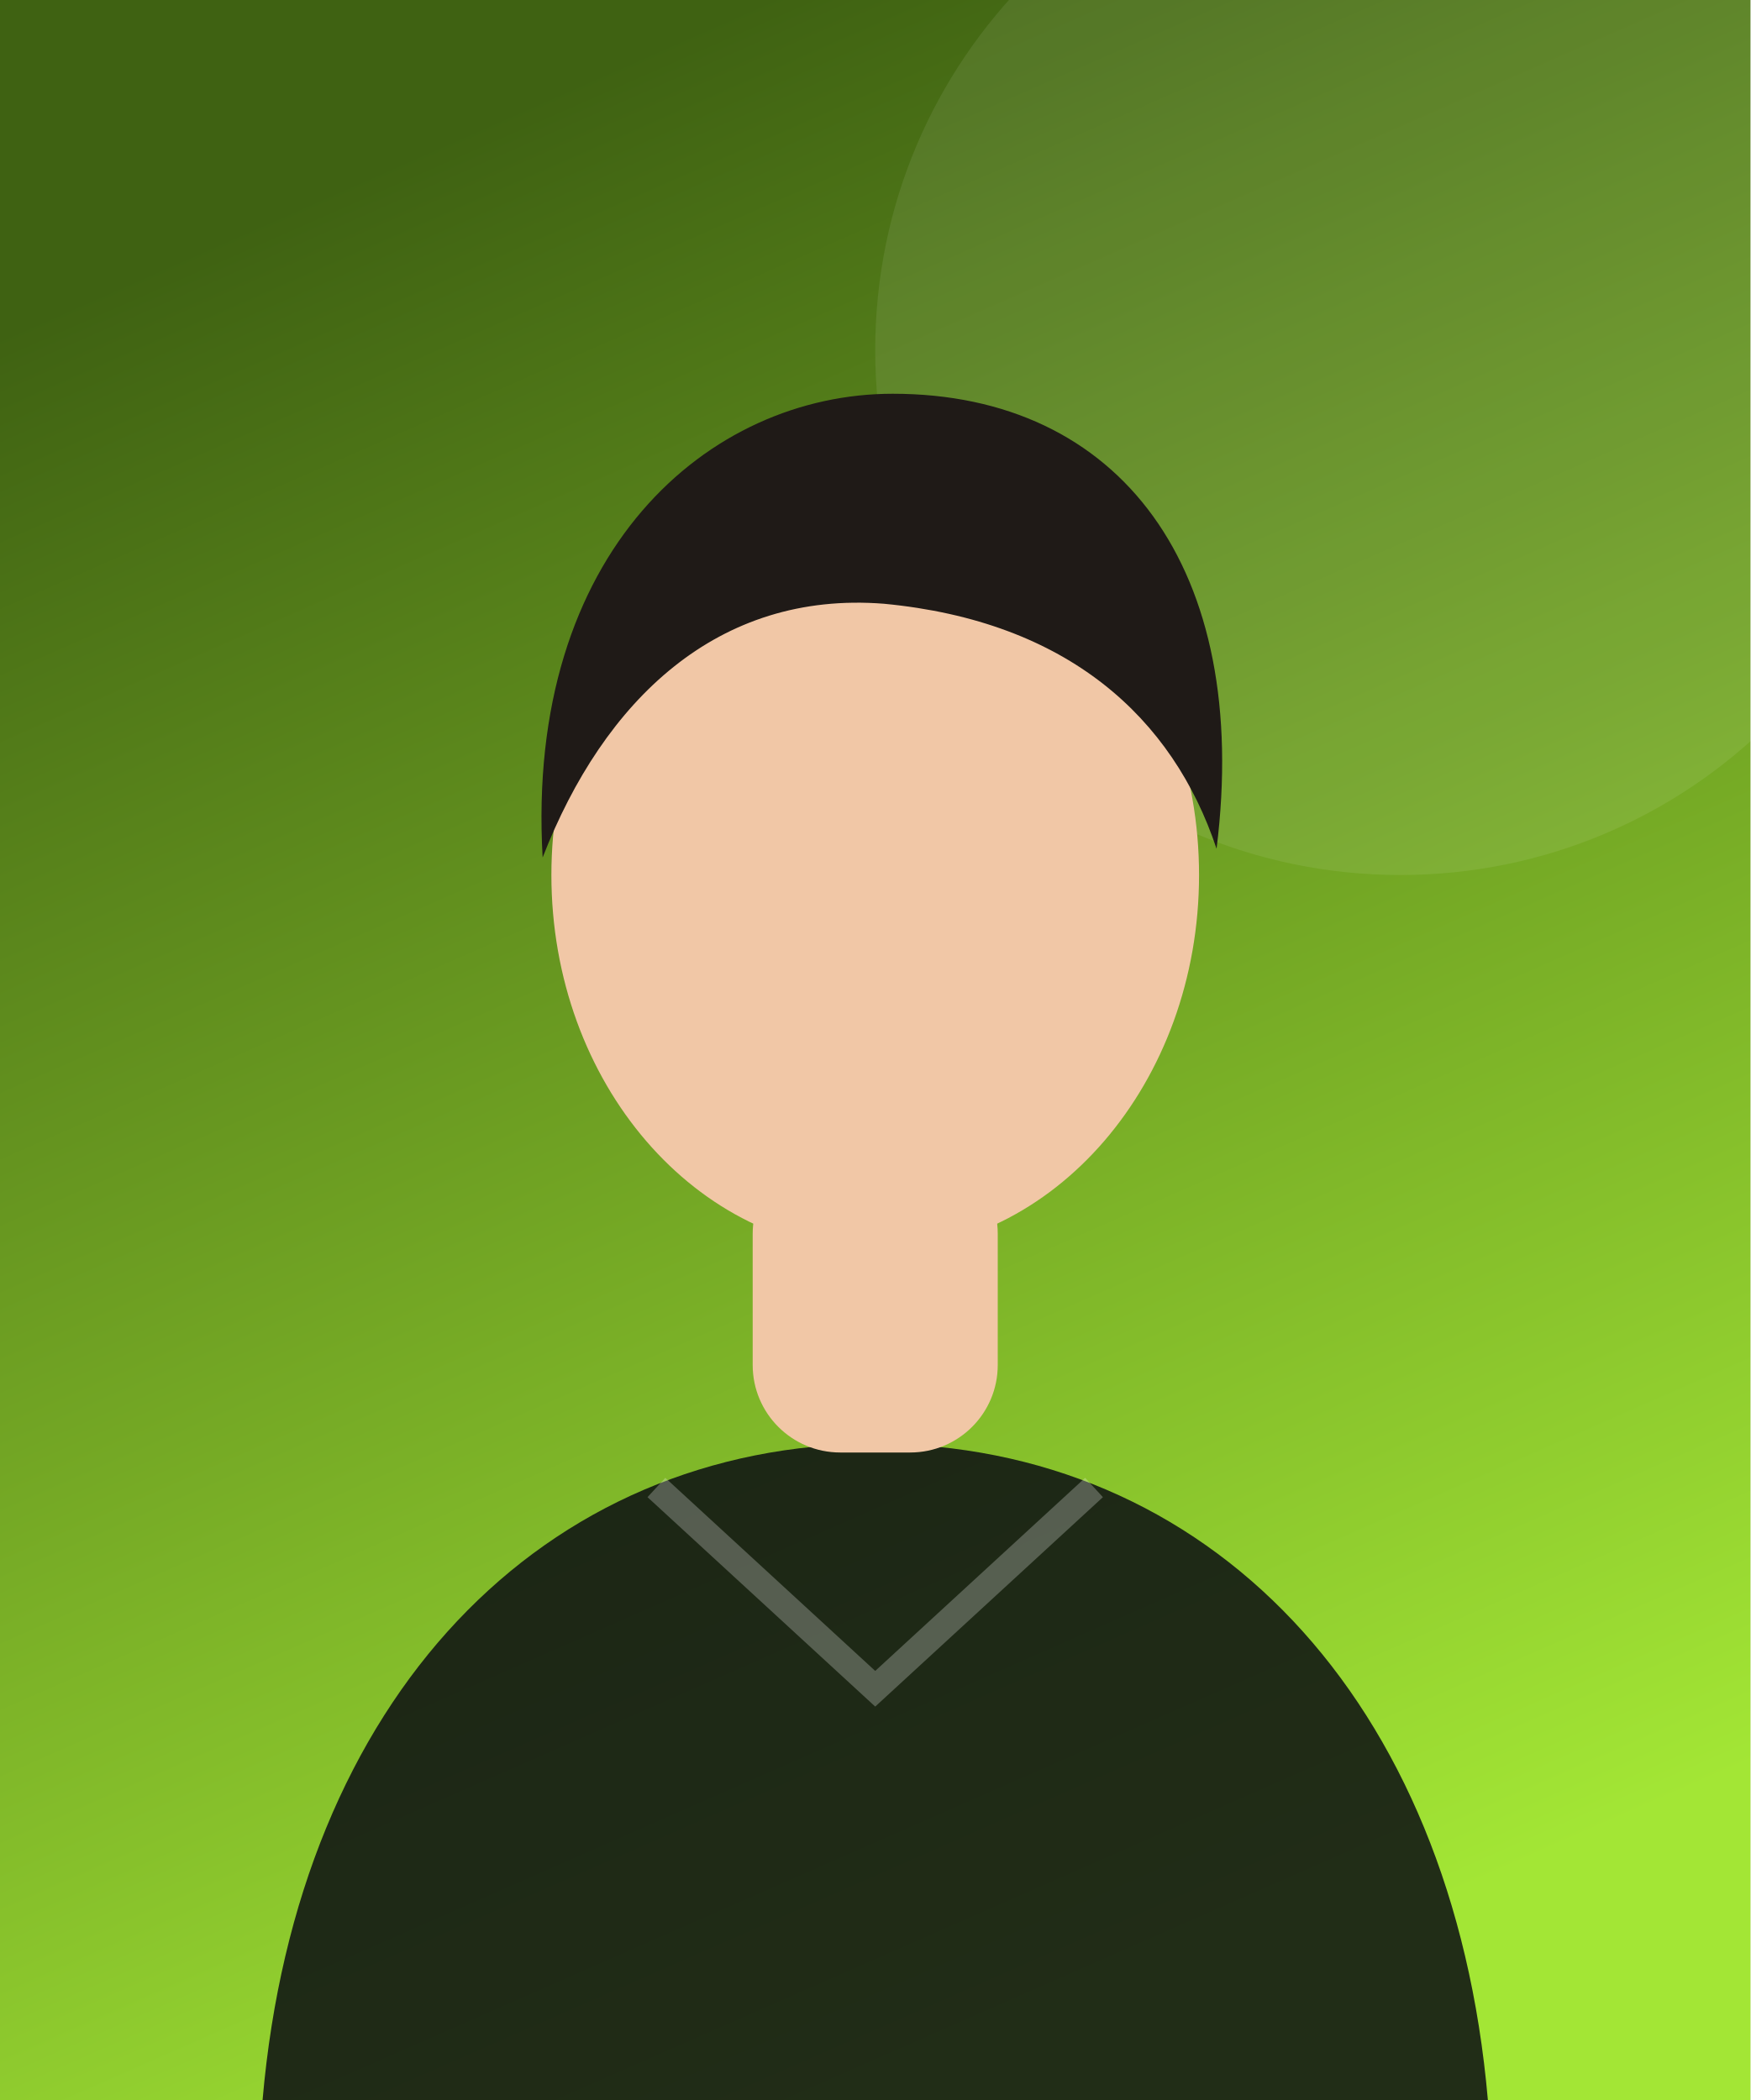
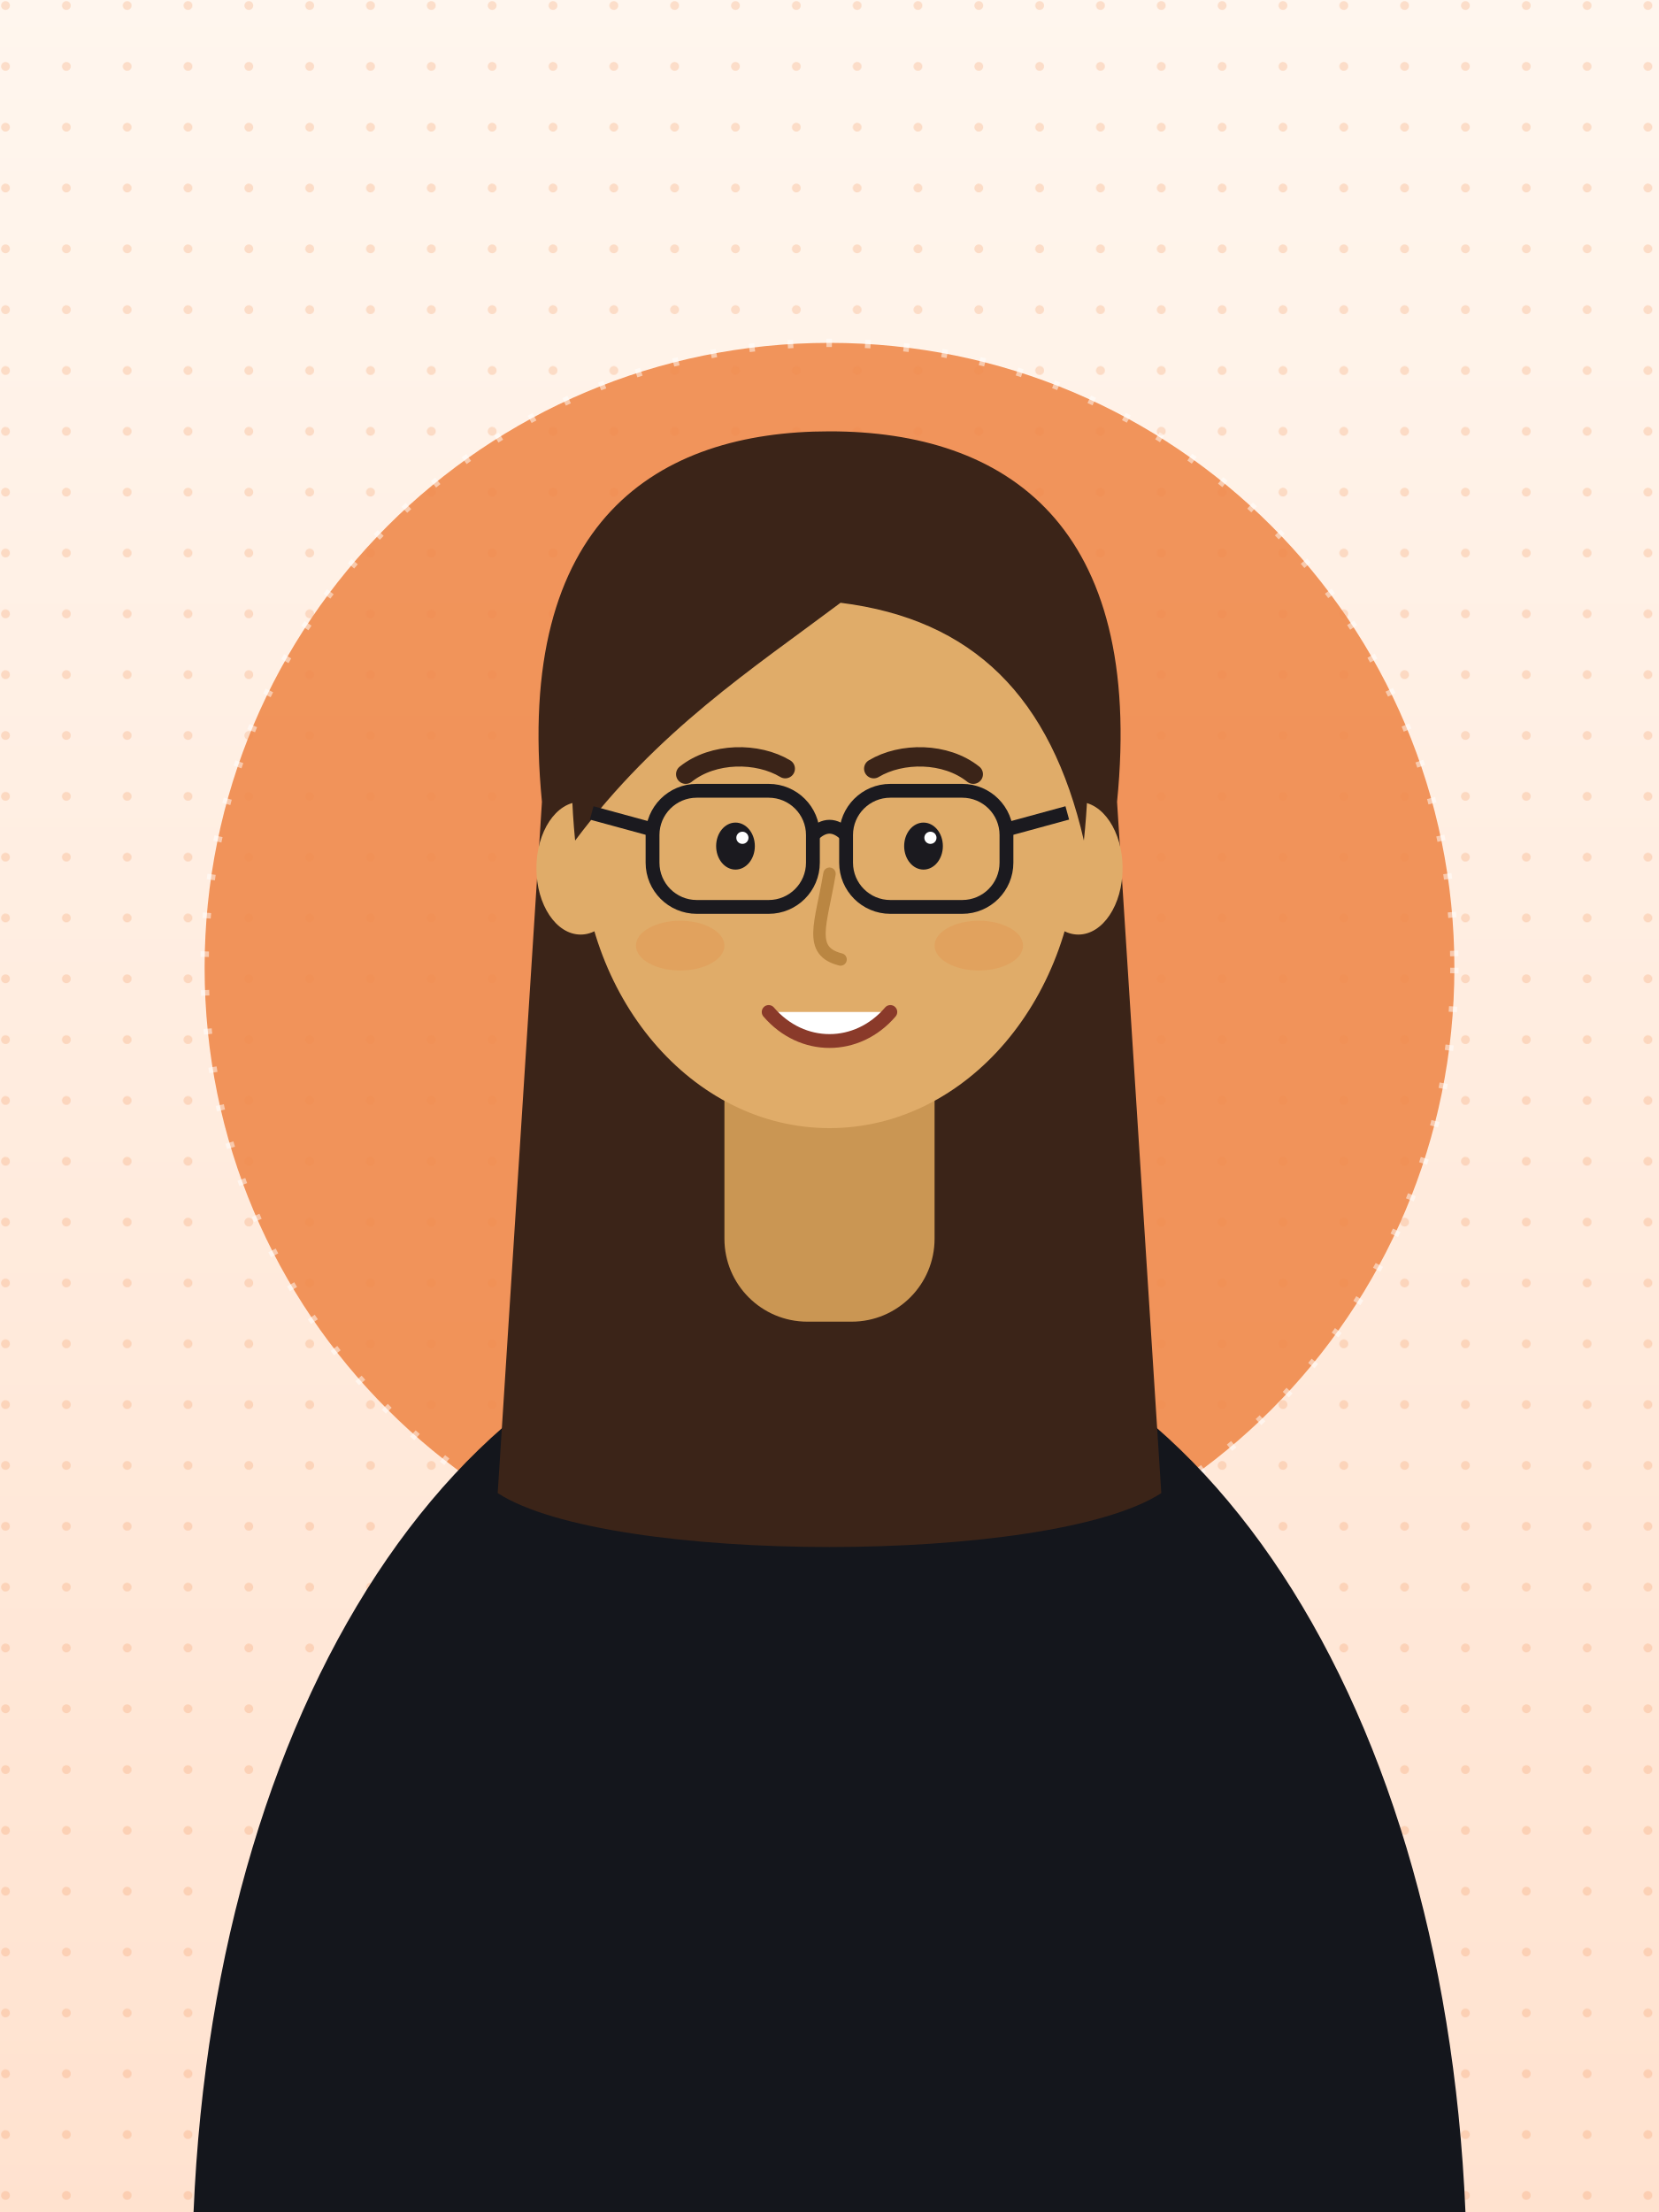
- <svg xmlns="http://www.w3.org/2000/svg" viewBox="0 0 400 480" width="400" height="480">
+ <svg xmlns="http://www.w3.org/2000/svg" viewBox="0 0 600 800" width="600" height="800">
  <defs>
-     <linearGradient id="g" gradientTransform="rotate(70 .5 .5)">
-       <stop offset="0" stop-color="#3F6212" />
-       <stop offset="1" stop-color="#A3E635" />
+     <linearGradient id="bg5" x1="0" y1="0" x2="0" y2="1">
+       <stop offset="0" stop-color="#FFF6EE" />
+       <stop offset="1" stop-color="#FFE2CF" />
    </linearGradient>
+     <pattern id="dots5" width="22" height="22" patternUnits="userSpaceOnUse">
+       <circle cx="2" cy="2" r="1.6" fill="#F08A4B" opacity=".22" />
+     </pattern>
  </defs>
-   <rect width="400" height="480" fill="url(#g)" />
-   <circle cx="320" cy="80" r="120" fill="#fff" opacity=".08" />
-   <path d="M60 480c8-92 64-150 140-150s132 58 140 150z" fill="#0B0D12" opacity=".85" />
-   <path d="M150 340l50 46 50-46" fill="none" stroke="#fff" stroke-opacity=".25" stroke-width="6" />
-   <rect x="172" y="262" width="56" height="70" rx="20" fill="#F1C7A6" />
-   <ellipse cx="200" cy="200" rx="74" ry="86" fill="#F1C7A6" />
-   <path d="M124 196c-4-70 38-106 80-106 52 0 82 40 74 104-10-30-34-52-76-56-38-3-64 22-78 58z" fill="#1F1A17" />
+   <rect width="600" height="800" fill="url(#bg5)" />
+   <rect width="600" height="800" fill="url(#dots5)" />
+   <circle cx="300" cy="350" r="226" fill="#F08A4B" opacity=".9" />
+   <circle cx="300" cy="350" r="226" fill="none" stroke="#fff" stroke-opacity=".5" stroke-width="3" stroke-dasharray="2 12" />
+   <path d="M70 800C78 610 172 470 300 470C428 470 522 610 530 800Z" fill="#14161C" />
+   <path d="M262 466L300 528L338 466Z" fill="#E0AC69" />
+   <path d="M262 466L300 528L338 466" fill="none" stroke="#000000" stroke-width="6" stroke-linejoin="round" />
+   <path d="M196 290C186 188 238 156 300 156C364 156 414 190 404 290L420 540C380 566 220 566 180 540Z" fill="#3B2418" />
+   <rect x="262" y="360" width="76" height="118" rx="30" fill="#ca9653" />
+   <ellipse cx="210" cy="314" rx="16" ry="24" fill="#E0AC69" />
+   <ellipse cx="390" cy="314" rx="16" ry="24" fill="#E0AC69" />
+   <ellipse cx="300" cy="302" rx="90" ry="106" fill="#E0AC69" />
+   <path d="M208 304C198 202 250 172 304 172C360 172 402 210 392 304C380 252 352 224 304 218C272 242 238 264 208 304Z" fill="#3B2418" />
+   <path d="M248 280C258 272 274 272 284 278M316 278C326 272 342 272 352 280" fill="none" stroke="#3B2418" stroke-width="7" stroke-linecap="round" />
+   <ellipse cx="266" cy="306" rx="7" ry="8.5" fill="#1B1A1F" />
+   <ellipse cx="334" cy="306" rx="7" ry="8.5" fill="#1B1A1F" />
+   <circle cx="268.5" cy="303" r="2.2" fill="#fff" />
+   <circle cx="336.5" cy="303" r="2.2" fill="#fff" />
+   <path d="M300 316C297 334 292 344 304 347" fill="none" stroke="#9a6623" stroke-width="4.5" stroke-linecap="round" opacity=".55" />
+   <ellipse cx="246" cy="342" rx="16" ry="9" fill="#E8590C" opacity=".12" />
+   <ellipse cx="354" cy="342" rx="16" ry="9" fill="#E8590C" opacity=".12" />
+   <path d="M278 366C290 380 310 380 322 366" fill="#fff" stroke="#8A3A2A" stroke-width="5" stroke-linecap="round" stroke-linejoin="round" />
+   <g fill="none" stroke="#1B1A1F" stroke-width="5">
+     <rect x="236" y="286" width="58" height="42" rx="16" />
+     <rect x="306" y="286" width="58" height="42" rx="16" />
+     <path d="M294 302C298 298 302 298 306 302M236 300L214 294M364 300L386 294" />
+   </g>
</svg>
